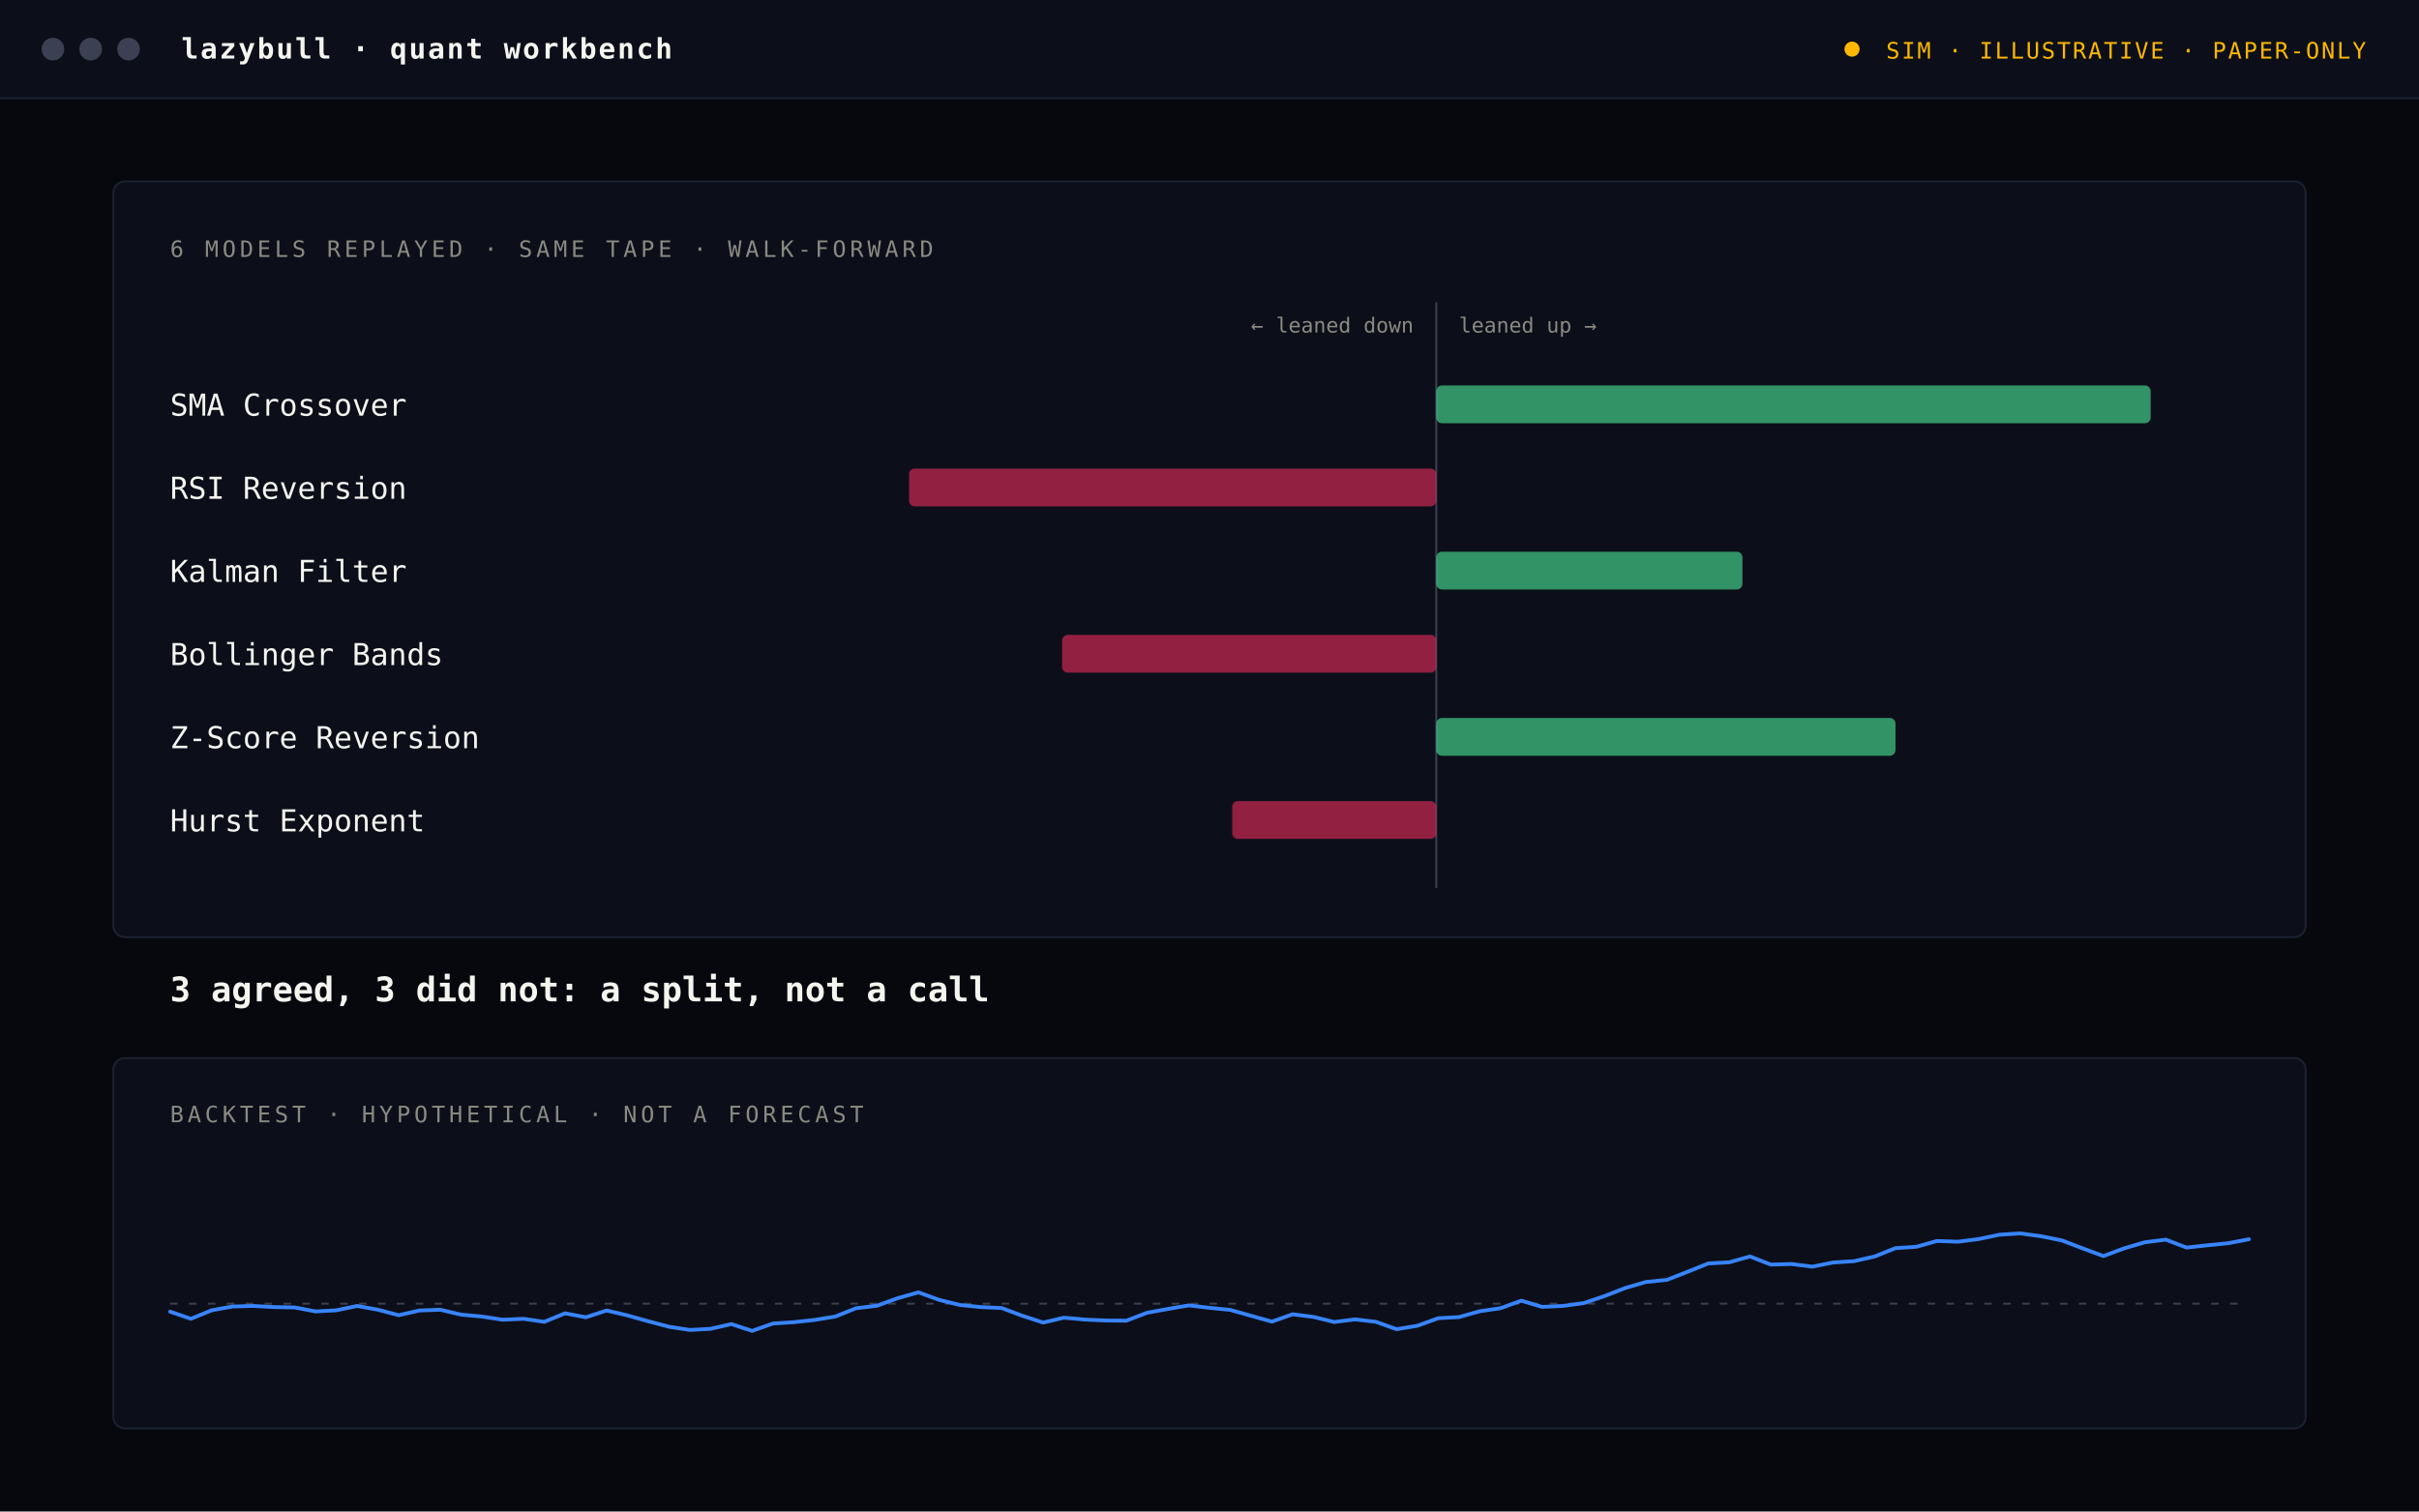
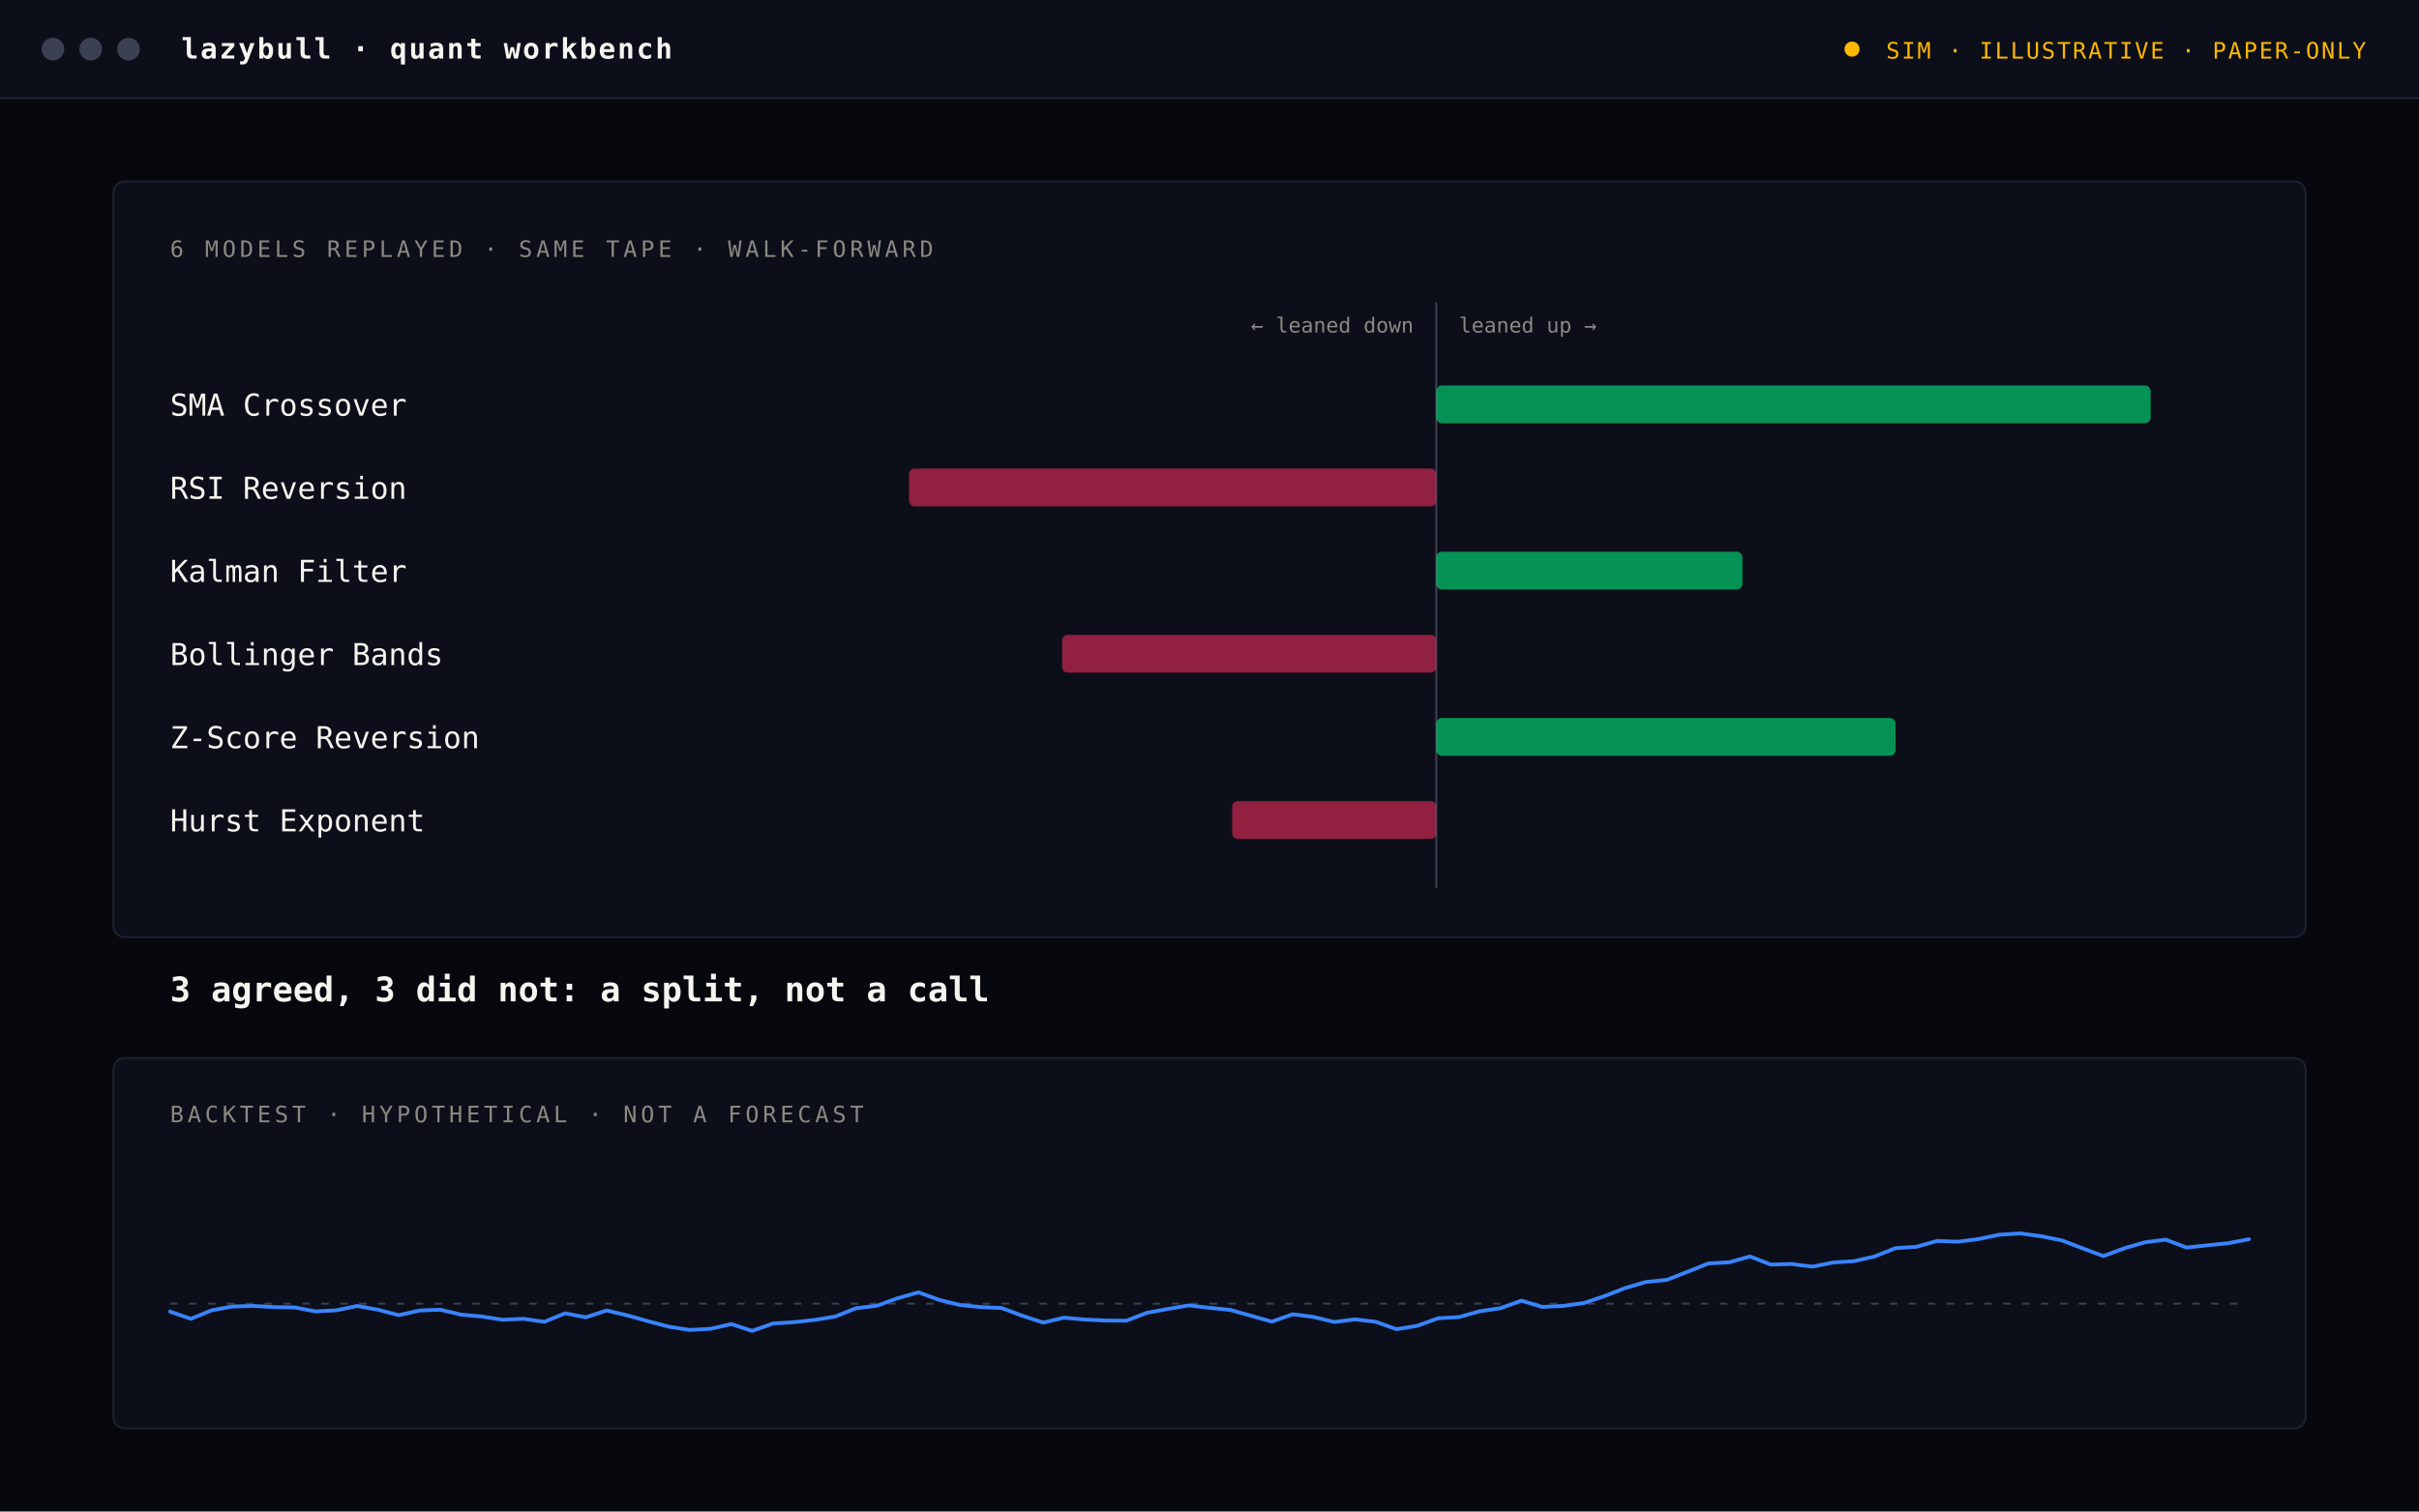
<svg xmlns="http://www.w3.org/2000/svg" width="1280" height="800" viewBox="0 0 1280 800">
  <rect width="1280" height="800" fill="#07080d" />
  <rect x="0" y="0" width="1280" height="52" fill="#0c0f19" />
  <line x1="0.0" y1="52.0" x2="1280.0" y2="52.0" stroke="#1c2232" stroke-width="1" />
  <circle cx="28" cy="26" r="6" fill="#3b4152" />
  <circle cx="48" cy="26" r="6" fill="#3b4152" />
  <circle cx="68" cy="26" r="6" fill="#3b4152" />
  <text x="96.0" y="31.0" font-family="JetBrains Mono, ui-monospace, Menlo, monospace" font-size="15" font-weight="600" fill="#f5f5f0" text-anchor="start" letter-spacing="1">lazybull · quant workbench</text>
  <circle cx="980" cy="26" r="4" fill="#ffb800" />
  <text x="1252.0" y="31.0" font-family="JetBrains Mono, ui-monospace, Menlo, monospace" font-size="12" font-weight="500" fill="#ffb800" text-anchor="end" letter-spacing="1">SIM · ILLUSTRATIVE · PAPER-ONLY</text>
  <rect x="60.0" y="96.0" width="1160.0" height="400.0" rx="6" fill="#0c0f19" stroke="#1c2232" stroke-width="1" />
  <text x="90.0" y="136.0" font-family="JetBrains Mono, ui-monospace, Menlo, monospace" font-size="12" font-weight="500" fill="#8a8a82" text-anchor="start" letter-spacing="2">6 MODELS REPLAYED · SAME TAPE · WALK-FORWARD</text>
  <line x1="760.0" y1="160.0" x2="760.0" y2="470.0" stroke="#3b4152" stroke-width="1" />
  <text x="748.0" y="176.0" font-family="JetBrains Mono, ui-monospace, Menlo, monospace" font-size="11" font-weight="500" fill="#8a8a82" text-anchor="end" letter-spacing="0">← leaned down</text>
  <text x="772.0" y="176.0" font-family="JetBrains Mono, ui-monospace, Menlo, monospace" font-size="11" font-weight="500" fill="#8a8a82" text-anchor="start" letter-spacing="0">leaned up →</text>
  <text x="90.0" y="220.0" font-family="JetBrains Mono, ui-monospace, Menlo, monospace" font-size="16" font-weight="500" fill="#f5f5f0" text-anchor="start" letter-spacing="0">SMA Crossover</text>
-   <rect x="760.0" y="204" width="378.0" height="20" rx="3" fill="#52ffa5" fill-opacity="0.55" />
+   <rect x="760.0" y="204" width="378.0" height="20" rx="3" fill="#00ff87" fill-opacity="0.55" />
  <text x="90.0" y="264.0" font-family="JetBrains Mono, ui-monospace, Menlo, monospace" font-size="16" font-weight="500" fill="#f5f5f0" text-anchor="start" letter-spacing="0">RSI Reversion</text>
  <rect x="481.0" y="248" width="279.0" height="20" rx="3" fill="#ff2e63" fill-opacity="0.55" />
  <text x="90.0" y="308.0" font-family="JetBrains Mono, ui-monospace, Menlo, monospace" font-size="16" font-weight="500" fill="#f5f5f0" text-anchor="start" letter-spacing="0">Kalman Filter</text>
-   <rect x="760.0" y="292" width="162.0" height="20" rx="3" fill="#52ffa5" fill-opacity="0.55" />
+   <rect x="760.0" y="292" width="162.0" height="20" rx="3" fill="#00ff87" fill-opacity="0.55" />
  <text x="90.0" y="352.0" font-family="JetBrains Mono, ui-monospace, Menlo, monospace" font-size="16" font-weight="500" fill="#f5f5f0" text-anchor="start" letter-spacing="0">Bollinger Bands</text>
  <rect x="562.0" y="336" width="198.0" height="20" rx="3" fill="#ff2e63" fill-opacity="0.55" />
  <text x="90.0" y="396.0" font-family="JetBrains Mono, ui-monospace, Menlo, monospace" font-size="16" font-weight="500" fill="#f5f5f0" text-anchor="start" letter-spacing="0">Z-Score Reversion</text>
-   <rect x="760.0" y="380" width="243.0" height="20" rx="3" fill="#52ffa5" fill-opacity="0.55" />
+   <rect x="760.0" y="380" width="243.0" height="20" rx="3" fill="#00ff87" fill-opacity="0.55" />
  <text x="90.0" y="440.0" font-family="JetBrains Mono, ui-monospace, Menlo, monospace" font-size="16" font-weight="500" fill="#f5f5f0" text-anchor="start" letter-spacing="0">Hurst Exponent</text>
  <rect x="652.0" y="424" width="108.0" height="20" rx="3" fill="#ff2e63" fill-opacity="0.55" />
  <text x="90.0" y="530.0" font-family="JetBrains Mono, ui-monospace, Menlo, monospace" font-size="18" font-weight="600" fill="#f5f5f0" text-anchor="start" letter-spacing="0">3 agreed, 3 did not: a split, not a call</text>
  <rect x="60.0" y="560.0" width="1160.0" height="196.0" rx="6" fill="#0c0f19" stroke="#1c2232" stroke-width="1" />
  <text x="90.0" y="594.0" font-family="JetBrains Mono, ui-monospace, Menlo, monospace" font-size="12" font-weight="500" fill="#8a8a82" text-anchor="start" letter-spacing="2">BACKTEST · HYPOTHETICAL · NOT A FORECAST</text>
  <line x1="90.0" y1="690.0" x2="1190.0" y2="690.0" stroke="#3b4152" stroke-width="1" stroke-dasharray="4 6" />
  <polyline points="90.0,694.2 101.0,698.0 112.0,693.5 123.0,691.5 134.0,691.2 145.0,691.8 156.0,692.0 167.0,694.1 178.0,693.5 189.0,691.2 200.0,693.2 211.0,696.1 222.0,693.6 233.0,693.2 244.0,695.8 255.0,696.8 266.0,698.5 277.0,698.0 288.0,699.6 299.0,695.1 310.0,697.2 321.0,693.6 332.0,696.2 343.0,699.3 354.0,702.2 365.0,703.9 376.0,703.3 387.0,700.8 398.0,704.4 409.0,700.5 420.0,699.8 431.0,698.6 442.0,696.8 453.0,692.4 464.0,691.1 475.0,687.1 486.0,684.0 497.0,688.0 508.0,690.7 519.0,691.8 530.0,692.3 541.0,696.4 552.0,700.0 563.0,697.4 574.0,698.4 585.0,698.9 596.0,699.0 607.0,694.8 618.0,692.8 629.0,690.9 640.0,692.2 651.0,693.3 662.0,696.4 673.0,699.5 684.0,695.6 695.0,697.0 706.0,699.7 717.0,698.3 728.0,699.6 739.0,703.5 750.0,701.7 761.0,697.7 772.0,697.1 783.0,694.0 794.0,692.4 805.0,688.4 816.0,691.7 827.0,691.2 838.0,689.7 849.0,686.0 860.0,681.7 871.0,678.5 882.0,677.4 893.0,673.1 904.0,668.7 915.0,668.1 926.0,665.0 937.0,669.3 948.0,669.0 959.0,670.4 970.0,668.2 981.0,667.5 992.0,665.0 1003.0,660.6 1014.0,659.9 1025.0,656.8 1036.0,657.2 1047.0,655.8 1058.0,653.5 1069.0,652.8 1080.0,654.3 1091.0,656.5 1102.0,660.7 1113.0,664.8 1124.0,660.7 1135.0,657.5 1146.0,656.1 1157.0,660.3 1168.0,659.1 1179.0,658.0 1190.0,655.9" fill="none" stroke="#3884ff" stroke-width="2" stroke-linejoin="round" stroke-linecap="round" />
</svg>
